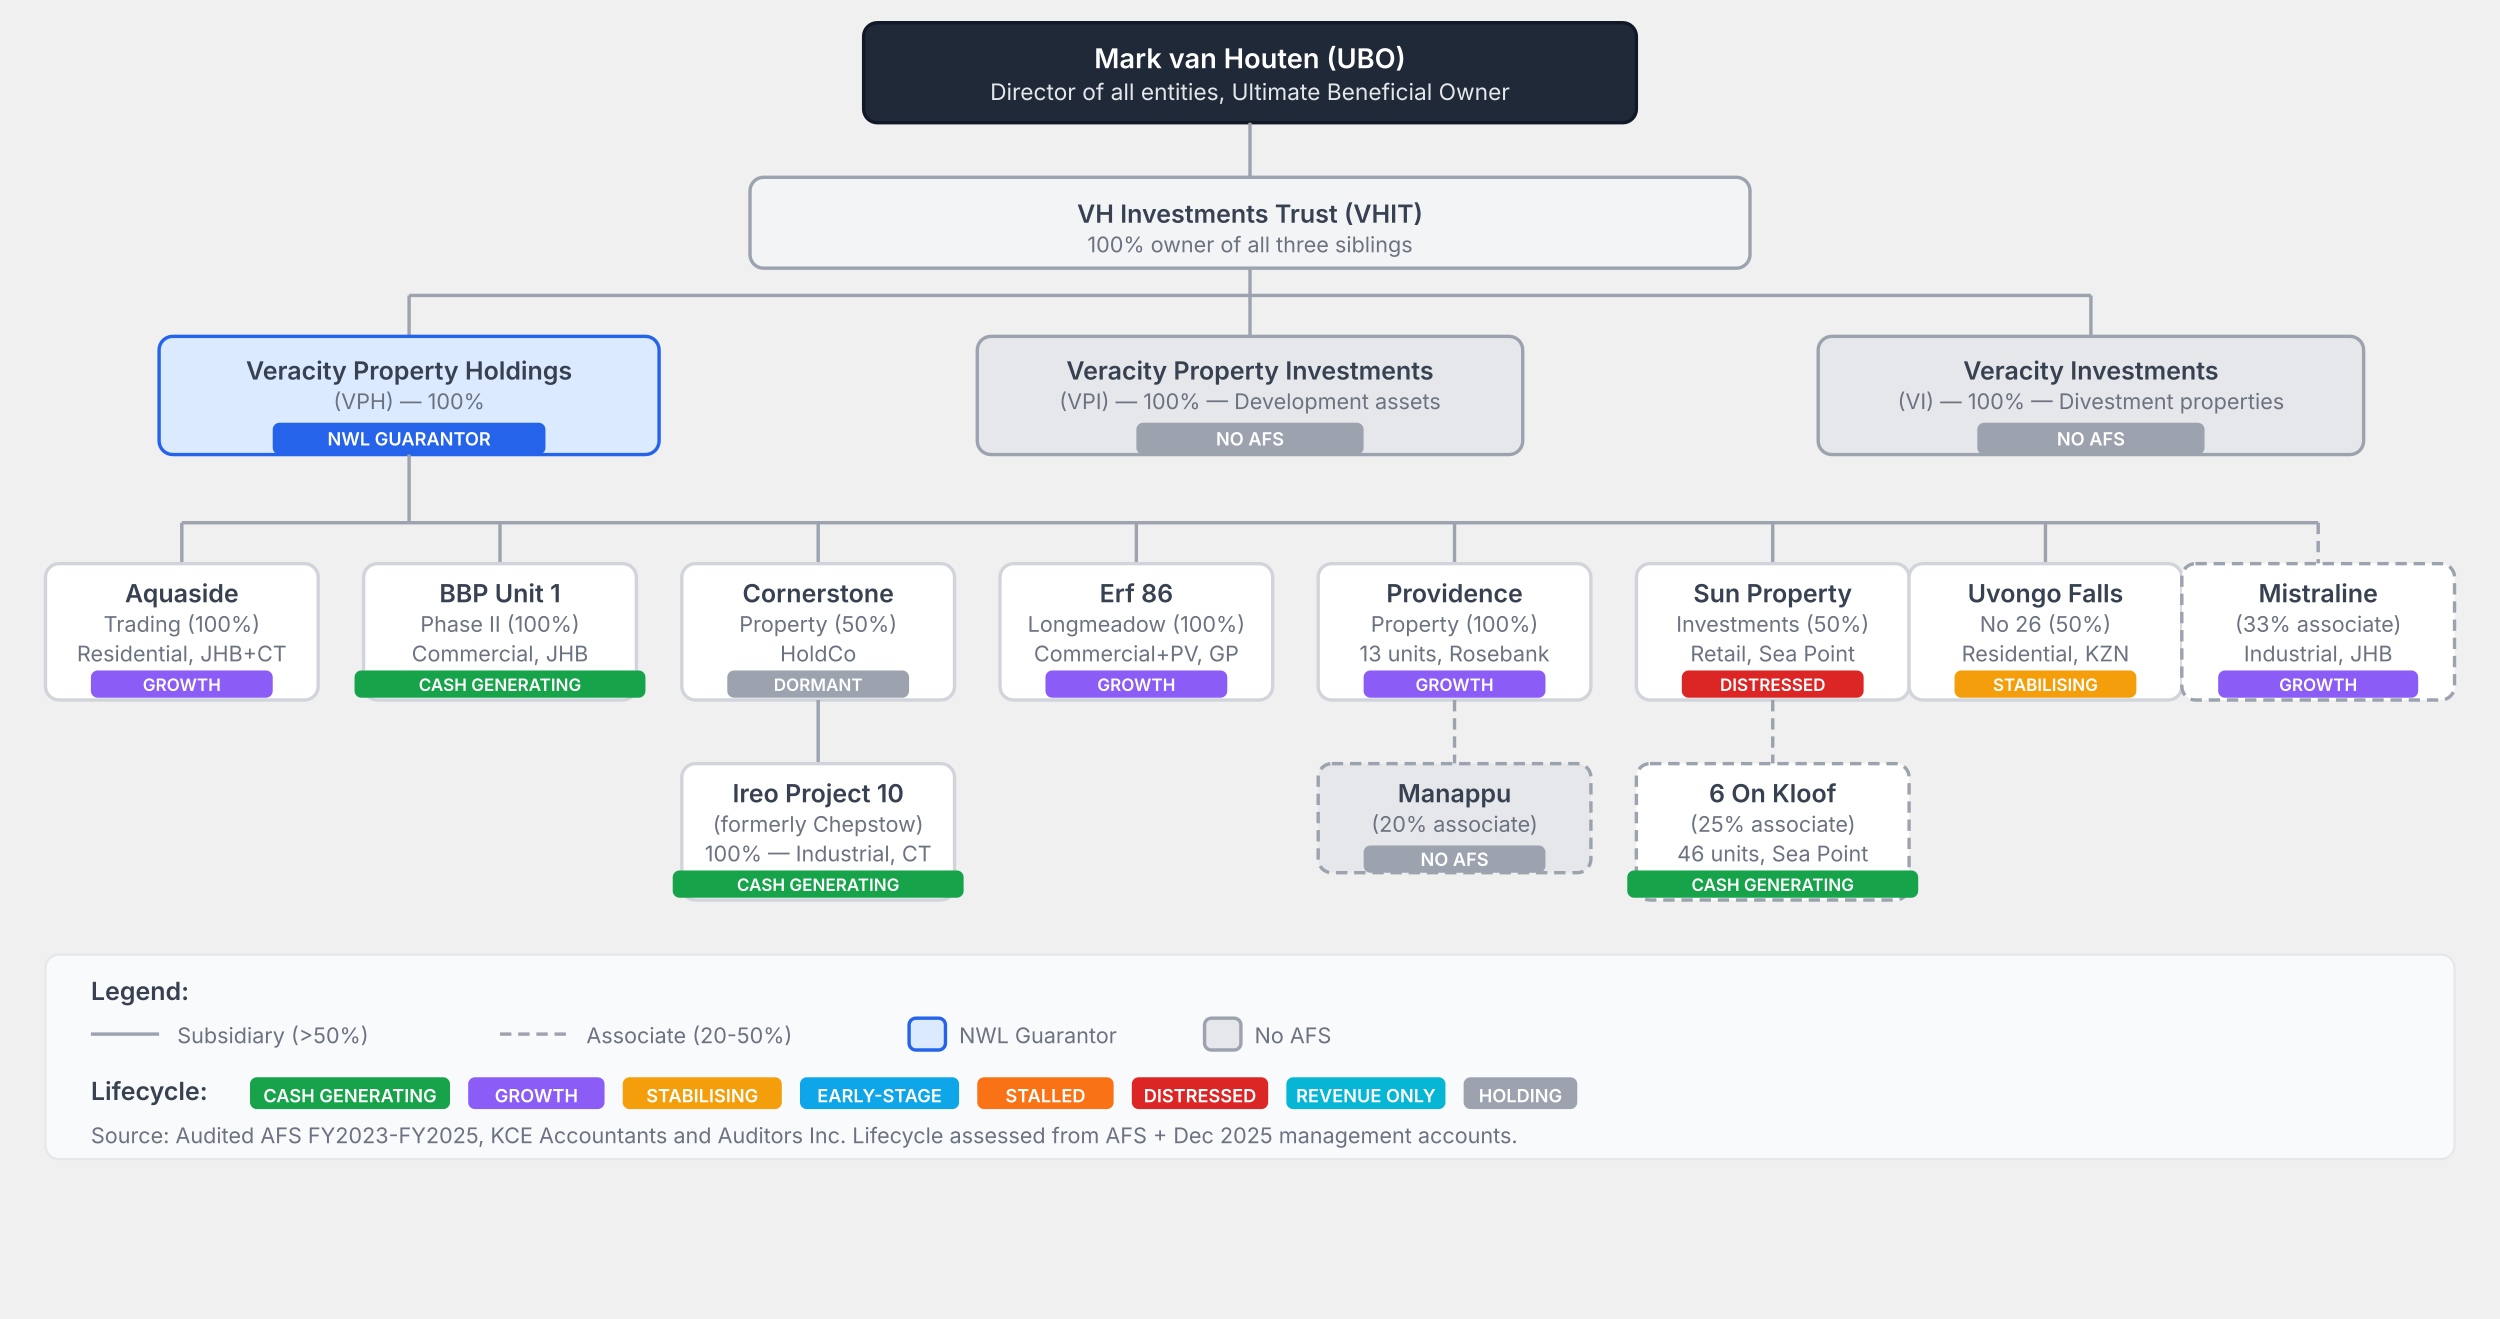
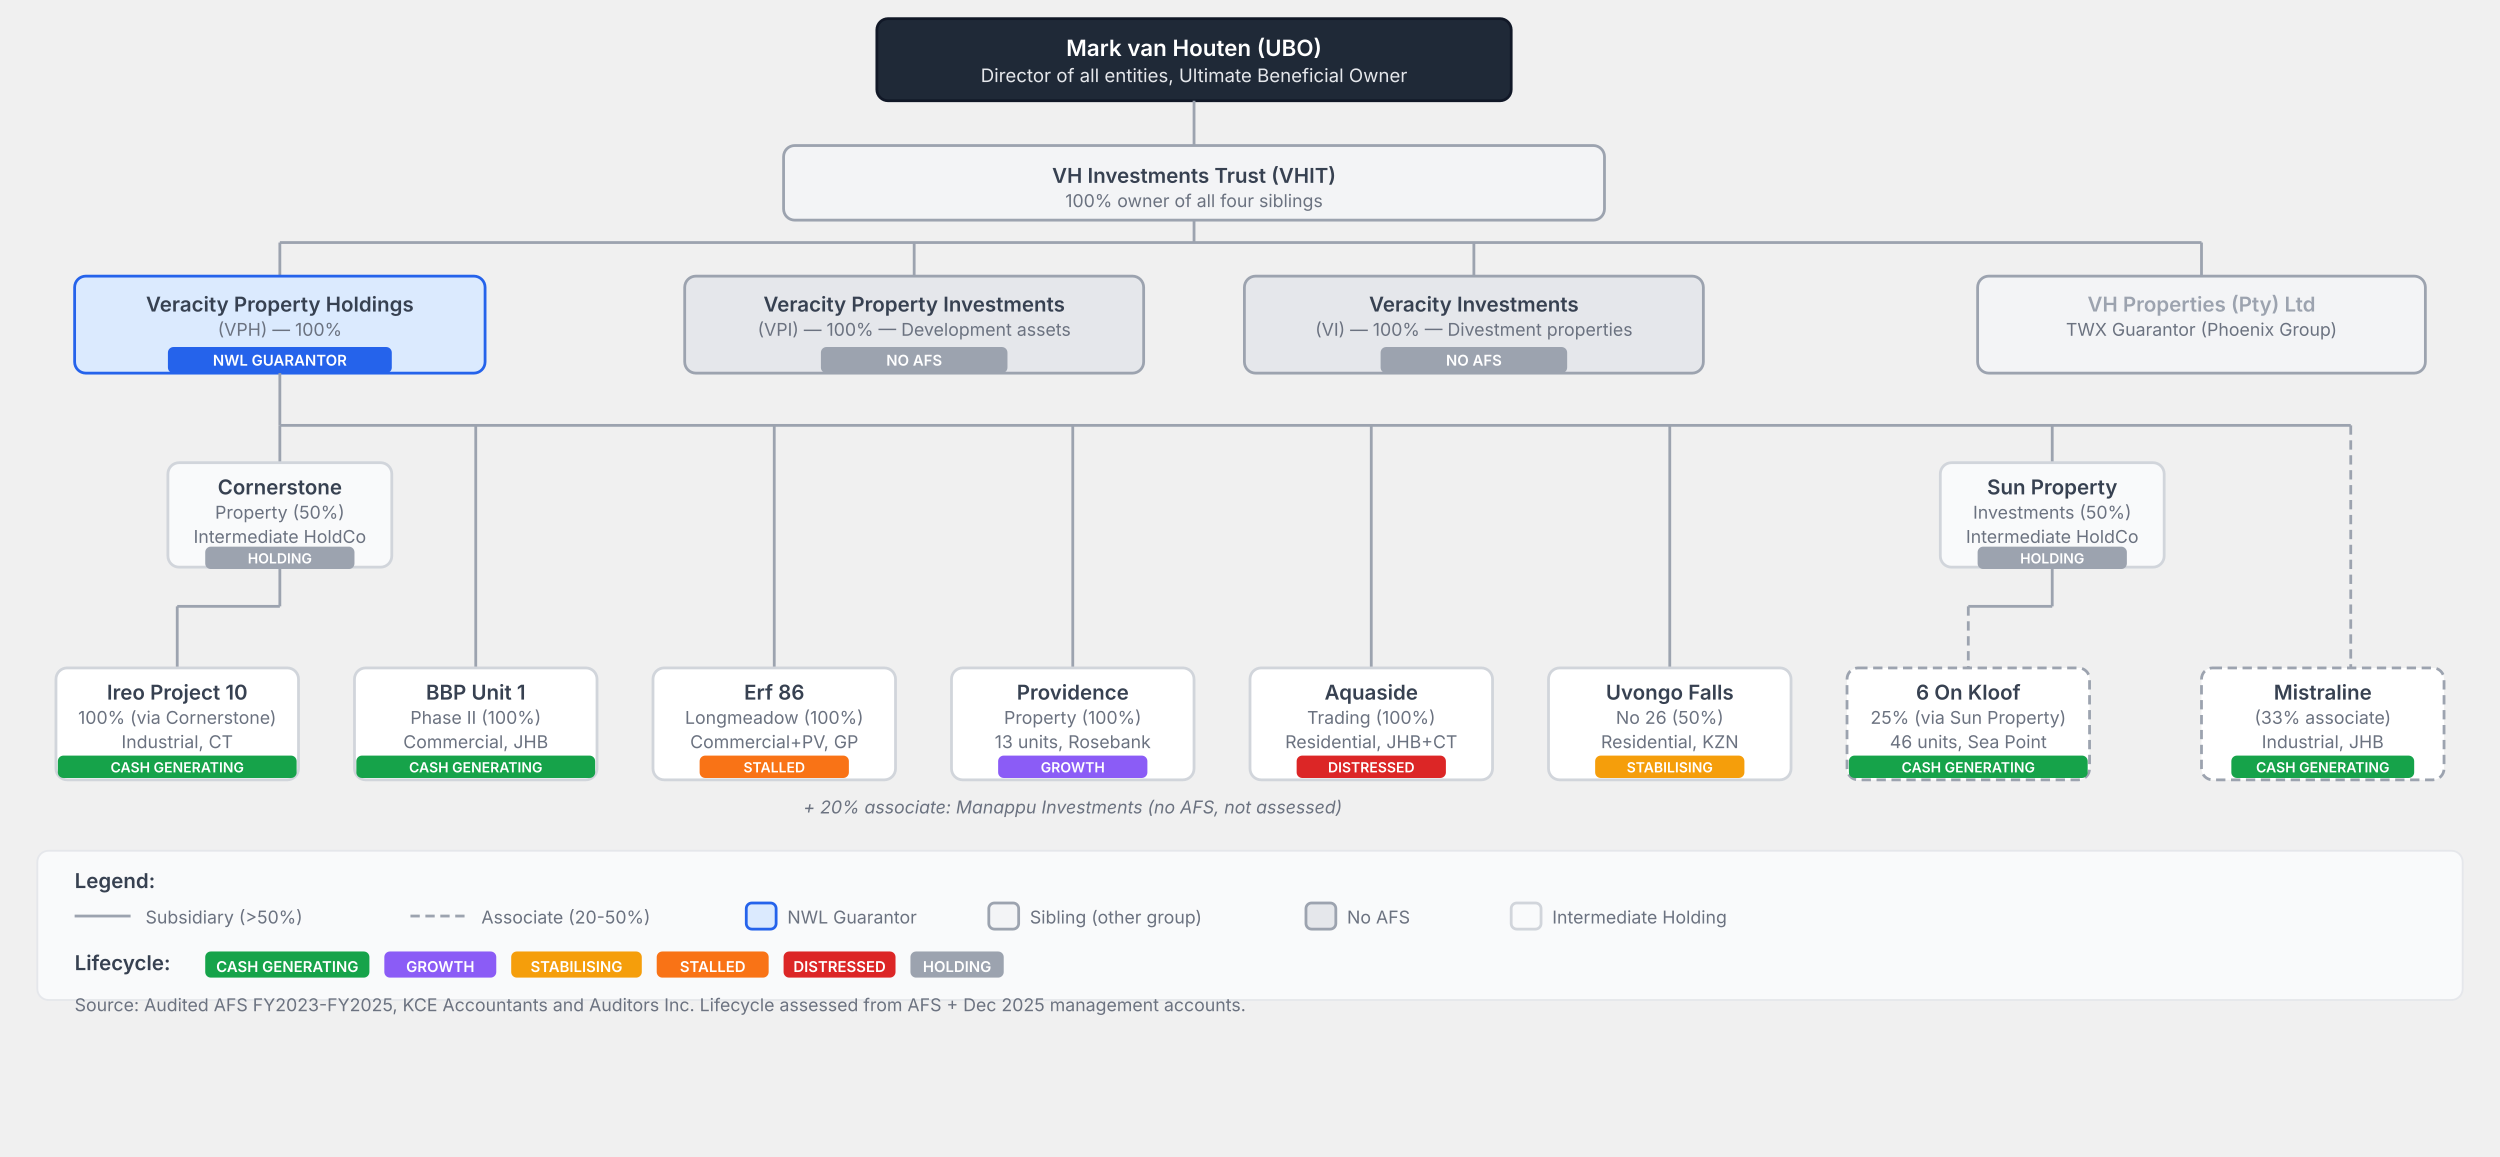
- <svg xmlns="http://www.w3.org/2000/svg" viewBox="0 0 1100 580" font-family="Inter, Segoe UI, Arial, sans-serif" font-size="12">
+ <svg xmlns="http://www.w3.org/2000/svg" viewBox="0 0 1340 620" font-family="Inter, Segoe UI, Arial, sans-serif" font-size="12">
  <defs>
    <style>
      .box { rx: 6; ry: 6; stroke-width: 1.5; }
-       .label { font-size: 11px; fill: #374151; }
      .label-bold { font-size: 11px; fill: #374151; font-weight: 600; }
      .label-sm { font-size: 9.5px; fill: #6B7280; }
      .label-white { font-size: 12px; fill: #FFFFFF; font-weight: 600; }
      .label-white-sm { font-size: 10px; fill: #E5E7EB; }
      .line-solid { stroke: #9CA3AF; stroke-width: 1.5; fill: none; }
      .line-dashed { stroke: #9CA3AF; stroke-width: 1.5; fill: none; stroke-dasharray: 5,3; }
      .tag { font-size: 8px; font-weight: 600; }
      .tag-lc { font-size: 7.5px; font-weight: 600; }
    </style>
  </defs>
-   <rect x="380" y="10" width="340" height="44" class="box" fill="#1F2937" stroke="#111827" />
-   <text x="550" y="30" text-anchor="middle" class="label-white">Mark van Houten (UBO)</text>
-   <text x="550" y="44" text-anchor="middle" class="label-white-sm">Director of all entities, Ultimate Beneficial Owner</text>
-   <line x1="550" y1="54" x2="550" y2="78" class="line-solid" />
-   <rect x="330" y="78" width="440" height="40" class="box" fill="#F3F4F6" stroke="#9CA3AF" />
-   <text x="550" y="98" text-anchor="middle" class="label-bold">VH Investments Trust (VHIT)</text>
-   <text x="550" y="111" text-anchor="middle" class="label-sm">100% owner of all three siblings</text>
-   <line x1="550" y1="118" x2="550" y2="130" class="line-solid" />
-   <line x1="180" y1="130" x2="920" y2="130" class="line-solid" />
-   <line x1="180" y1="130" x2="180" y2="148" class="line-solid" />
-   <line x1="550" y1="130" x2="550" y2="148" class="line-solid" />
-   <line x1="920" y1="130" x2="920" y2="148" class="line-solid" />
-   <rect x="70" y="148" width="220" height="52" class="box" fill="#DBEAFE" stroke="#2563EB" stroke-width="2" />
-   <text x="180" y="167" text-anchor="middle" class="label-bold" fill="#1E40AF">Veracity Property Holdings</text>
-   <text x="180" y="180" text-anchor="middle" class="label-sm">(VPH) — 100%</text>
-   <rect x="120" y="186" width="120" height="14" rx="3" fill="#2563EB" />
-   <text x="180" y="196" text-anchor="middle" class="tag" fill="white">NWL GUARANTOR</text>
-   <rect x="430" y="148" width="240" height="52" class="box" fill="#E5E7EB" stroke="#9CA3AF" />
-   <text x="550" y="167" text-anchor="middle" class="label-bold">Veracity Property Investments</text>
-   <text x="550" y="180" text-anchor="middle" class="label-sm">(VPI) — 100% — Development assets</text>
-   <rect x="500" y="186" width="100" height="14" rx="3" fill="#9CA3AF" />
-   <text x="550" y="196" text-anchor="middle" class="tag" fill="white">NO AFS</text>
-   <rect x="800" y="148" width="240" height="52" class="box" fill="#E5E7EB" stroke="#9CA3AF" />
-   <text x="920" y="167" text-anchor="middle" class="label-bold">Veracity Investments</text>
-   <text x="920" y="180" text-anchor="middle" class="label-sm">(VI) — 100% — Divestment properties</text>
-   <rect x="870" y="186" width="100" height="14" rx="3" fill="#9CA3AF" />
-   <text x="920" y="196" text-anchor="middle" class="tag" fill="white">NO AFS</text>
-   <line x1="180" y1="200" x2="180" y2="230" class="line-solid" />
-   <line x1="80" y1="230" x2="1020" y2="230" class="line-solid" />
-   <line x1="80" y1="230" x2="80" y2="248" class="line-solid" />
-   <line x1="220" y1="230" x2="220" y2="248" class="line-solid" />
-   <line x1="360" y1="230" x2="360" y2="248" class="line-solid" />
-   <line x1="500" y1="230" x2="500" y2="248" class="line-solid" />
-   <line x1="640" y1="230" x2="640" y2="248" class="line-solid" />
-   <line x1="780" y1="230" x2="780" y2="248" class="line-solid" />
-   <line x1="900" y1="230" x2="900" y2="248" class="line-solid" />
-   <line x1="1020" y1="230" x2="1020" y2="248" class="line-dashed" />
-   <rect x="20" y="248" width="120" height="60" class="box" fill="#FFFFFF" stroke="#D1D5DB" />
-   <text x="80" y="265" text-anchor="middle" class="label-bold">Aquaside</text>
-   <text x="80" y="278" text-anchor="middle" class="label-sm">Trading (100%)</text>
-   <text x="80" y="291" text-anchor="middle" class="label-sm">Residential, JHB+CT</text>
-   <rect x="40" y="295" width="80" height="12" rx="3" fill="#8B5CF6" />
-   <text x="80" y="304" text-anchor="middle" class="tag-lc" fill="white">GROWTH</text>
-   <rect x="160" y="248" width="120" height="60" class="box" fill="#FFFFFF" stroke="#D1D5DB" />
-   <text x="220" y="265" text-anchor="middle" class="label-bold">BBP Unit 1</text>
-   <text x="220" y="278" text-anchor="middle" class="label-sm">Phase II (100%)</text>
-   <text x="220" y="291" text-anchor="middle" class="label-sm">Commercial, JHB</text>
-   <rect x="156" y="295" width="128" height="12" rx="3" fill="#16A34A" />
-   <text x="220" y="304" text-anchor="middle" class="tag-lc" fill="white">CASH GENERATING</text>
-   <rect x="300" y="248" width="120" height="60" class="box" fill="#FFFFFF" stroke="#D1D5DB" />
-   <text x="360" y="265" text-anchor="middle" class="label-bold">Cornerstone</text>
-   <text x="360" y="278" text-anchor="middle" class="label-sm">Property (50%)</text>
-   <text x="360" y="291" text-anchor="middle" class="label-sm">HoldCo</text>
-   <rect x="320" y="295" width="80" height="12" rx="3" fill="#9CA3AF" />
-   <text x="360" y="304" text-anchor="middle" class="tag-lc" fill="white">DORMANT</text>
-   <rect x="440" y="248" width="120" height="60" class="box" fill="#FFFFFF" stroke="#D1D5DB" />
-   <text x="500" y="265" text-anchor="middle" class="label-bold">Erf 86</text>
-   <text x="500" y="278" text-anchor="middle" class="label-sm">Longmeadow (100%)</text>
-   <text x="500" y="291" text-anchor="middle" class="label-sm">Commercial+PV, GP</text>
-   <rect x="460" y="295" width="80" height="12" rx="3" fill="#8B5CF6" />
-   <text x="500" y="304" text-anchor="middle" class="tag-lc" fill="white">GROWTH</text>
-   <rect x="580" y="248" width="120" height="60" class="box" fill="#FFFFFF" stroke="#D1D5DB" />
-   <text x="640" y="265" text-anchor="middle" class="label-bold">Providence</text>
-   <text x="640" y="278" text-anchor="middle" class="label-sm">Property (100%)</text>
-   <text x="640" y="291" text-anchor="middle" class="label-sm">13 units, Rosebank</text>
-   <rect x="600" y="295" width="80" height="12" rx="3" fill="#8B5CF6" />
-   <text x="640" y="304" text-anchor="middle" class="tag-lc" fill="white">GROWTH</text>
-   <rect x="720" y="248" width="120" height="60" class="box" fill="#FFFFFF" stroke="#D1D5DB" />
-   <text x="780" y="265" text-anchor="middle" class="label-bold">Sun Property</text>
-   <text x="780" y="278" text-anchor="middle" class="label-sm">Investments (50%)</text>
-   <text x="780" y="291" text-anchor="middle" class="label-sm">Retail, Sea Point</text>
-   <rect x="740" y="295" width="80" height="12" rx="3" fill="#DC2626" />
-   <text x="780" y="304" text-anchor="middle" class="tag-lc" fill="white">DISTRESSED</text>
-   <rect x="840" y="248" width="120" height="60" class="box" fill="#FFFFFF" stroke="#D1D5DB" />
-   <text x="900" y="265" text-anchor="middle" class="label-bold">Uvongo Falls</text>
-   <text x="900" y="278" text-anchor="middle" class="label-sm">No 26 (50%)</text>
-   <text x="900" y="291" text-anchor="middle" class="label-sm">Residential, KZN</text>
-   <rect x="860" y="295" width="80" height="12" rx="3" fill="#F59E0B" />
-   <text x="900" y="304" text-anchor="middle" class="tag-lc" fill="white">STABILISING</text>
-   <rect x="960" y="248" width="120" height="60" class="box" fill="#FFFFFF" stroke="#9CA3AF" stroke-dasharray="5,3" />
-   <text x="1020" y="265" text-anchor="middle" class="label-bold">Mistraline</text>
-   <text x="1020" y="278" text-anchor="middle" class="label-sm">(33% associate)</text>
-   <text x="1020" y="291" text-anchor="middle" class="label-sm">Industrial, JHB</text>
-   <rect x="976" y="295" width="88" height="12" rx="3" fill="#8B5CF6" />
-   <text x="1020" y="304" text-anchor="middle" class="tag-lc" fill="white">GROWTH</text>
-   <line x1="360" y1="308" x2="360" y2="336" class="line-solid" />
-   <rect x="300" y="336" width="120" height="60" class="box" fill="#FFFFFF" stroke="#D1D5DB" />
-   <text x="360" y="353" text-anchor="middle" class="label-bold">Ireo Project 10</text>
-   <text x="360" y="366" text-anchor="middle" class="label-sm">(formerly Chepstow)</text>
-   <text x="360" y="379" text-anchor="middle" class="label-sm">100% — Industrial, CT</text>
-   <rect x="296" y="383" width="128" height="12" rx="3" fill="#16A34A" />
-   <text x="360" y="392" text-anchor="middle" class="tag-lc" fill="white">CASH GENERATING</text>
-   <line x1="640" y1="308" x2="640" y2="336" class="line-dashed" />
-   <rect x="580" y="336" width="120" height="48" class="box" fill="#E5E7EB" stroke="#9CA3AF" stroke-dasharray="5,3" />
-   <text x="640" y="353" text-anchor="middle" class="label-bold">Manappu</text>
-   <text x="640" y="366" text-anchor="middle" class="label-sm">(20% associate)</text>
-   <rect x="600" y="372" width="80" height="12" rx="3" fill="#9CA3AF" />
-   <text x="640" y="381" text-anchor="middle" class="tag" fill="white">NO AFS</text>
-   <line x1="780" y1="308" x2="780" y2="336" class="line-dashed" />
-   <rect x="720" y="336" width="120" height="60" class="box" fill="#FFFFFF" stroke="#9CA3AF" stroke-dasharray="5,3" />
-   <text x="780" y="353" text-anchor="middle" class="label-bold">6 On Kloof</text>
-   <text x="780" y="366" text-anchor="middle" class="label-sm">(25% associate)</text>
-   <text x="780" y="379" text-anchor="middle" class="label-sm">46 units, Sea Point</text>
-   <rect x="716" y="383" width="128" height="12" rx="3" fill="#16A34A" />
-   <text x="780" y="392" text-anchor="middle" class="tag-lc" fill="white">CASH GENERATING</text>
-   <rect x="20" y="420" width="1060" height="90" rx="6" fill="#F9FAFB" stroke="#E5E7EB" />
-   <text x="40" y="440" class="label-bold" font-size="11">Legend:</text>
-   <line x1="40" y1="455" x2="70" y2="455" class="line-solid" />
-   <text x="78" y="459" class="label-sm">Subsidiary (&gt;50%)</text>
-   <line x1="220" y1="455" x2="250" y2="455" class="line-dashed" />
-   <text x="258" y="459" class="label-sm">Associate (20-50%)</text>
-   <rect x="400" y="448" width="16" height="14" rx="3" fill="#DBEAFE" stroke="#2563EB" stroke-width="1.5" />
-   <text x="422" y="459" class="label-sm">NWL Guarantor</text>
-   <rect x="530" y="448" width="16" height="14" rx="3" fill="#E5E7EB" stroke="#9CA3AF" stroke-width="1.5" />
-   <text x="552" y="459" class="label-sm">No AFS</text>
-   <text x="40" y="484" class="label-bold" font-size="11">Lifecycle:</text>
-   <rect x="110" y="474" width="88" height="14" rx="3" fill="#16A34A" />
-   <text x="154" y="485" text-anchor="middle" class="tag" fill="white">CASH GENERATING</text>
-   <rect x="206" y="474" width="60" height="14" rx="3" fill="#8B5CF6" />
-   <text x="236" y="485" text-anchor="middle" class="tag" fill="white">GROWTH</text>
-   <rect x="274" y="474" width="70" height="14" rx="3" fill="#F59E0B" />
-   <text x="309" y="485" text-anchor="middle" class="tag" fill="white">STABILISING</text>
-   <rect x="352" y="474" width="70" height="14" rx="3" fill="#0EA5E9" />
-   <text x="387" y="485" text-anchor="middle" class="tag" fill="white">EARLY-STAGE</text>
-   <rect x="430" y="474" width="60" height="14" rx="3" fill="#F97316" />
-   <text x="460" y="485" text-anchor="middle" class="tag" fill="white">STALLED</text>
-   <rect x="498" y="474" width="60" height="14" rx="3" fill="#DC2626" />
-   <text x="528" y="485" text-anchor="middle" class="tag" fill="white">DISTRESSED</text>
-   <rect x="566" y="474" width="70" height="14" rx="3" fill="#06B6D4" />
-   <text x="601" y="485" text-anchor="middle" class="tag" fill="white">REVENUE ONLY</text>
-   <rect x="644" y="474" width="50" height="14" rx="3" fill="#9CA3AF" />
-   <text x="669" y="485" text-anchor="middle" class="tag" fill="white">HOLDING</text>
-   <text x="40" y="503" class="label-sm">Source: Audited AFS FY2023-FY2025, KCE Accountants and Auditors Inc. Lifecycle assessed from AFS + Dec 2025 management accounts.</text>
+   <rect x="470" y="10" width="340" height="44" class="box" fill="#1F2937" stroke="#111827" />
+   <text x="640" y="30" text-anchor="middle" class="label-white">Mark van Houten (UBO)</text>
+   <text x="640" y="44" text-anchor="middle" class="label-white-sm">Director of all entities, Ultimate Beneficial Owner</text>
+   <line x1="640" y1="54" x2="640" y2="78" class="line-solid" />
+   <rect x="420" y="78" width="440" height="40" class="box" fill="#F3F4F6" stroke="#9CA3AF" />
+   <text x="640" y="98" text-anchor="middle" class="label-bold">VH Investments Trust (VHIT)</text>
+   <text x="640" y="111" text-anchor="middle" class="label-sm">100% owner of all four siblings</text>
+   <line x1="640" y1="118" x2="640" y2="130" class="line-solid" />
+   <line x1="150" y1="130" x2="1180" y2="130" class="line-solid" />
+   <line x1="150" y1="130" x2="150" y2="148" class="line-solid" />
+   <line x1="490" y1="130" x2="490" y2="148" class="line-solid" />
+   <line x1="790" y1="130" x2="790" y2="148" class="line-solid" />
+   <line x1="1180" y1="130" x2="1180" y2="148" class="line-solid" />
+   <rect x="40" y="148" width="220" height="52" class="box" fill="#DBEAFE" stroke="#2563EB" stroke-width="2" />
+   <text x="150" y="167" text-anchor="middle" class="label-bold" fill="#1E40AF">Veracity Property Holdings</text>
+   <text x="150" y="180" text-anchor="middle" class="label-sm">(VPH) — 100%</text>
+   <rect x="90" y="186" width="120" height="14" rx="3" fill="#2563EB" />
+   <text x="150" y="196" text-anchor="middle" class="tag" fill="white">NWL GUARANTOR</text>
+   <rect x="367" y="148" width="246" height="52" class="box" fill="#E5E7EB" stroke="#9CA3AF" />
+   <text x="490" y="167" text-anchor="middle" class="label-bold">Veracity Property Investments</text>
+   <text x="490" y="180" text-anchor="middle" class="label-sm">(VPI) — 100% — Development assets</text>
+   <rect x="440" y="186" width="100" height="14" rx="3" fill="#9CA3AF" />
+   <text x="490" y="196" text-anchor="middle" class="tag" fill="white">NO AFS</text>
+   <rect x="667" y="148" width="246" height="52" class="box" fill="#E5E7EB" stroke="#9CA3AF" />
+   <text x="790" y="167" text-anchor="middle" class="label-bold">Veracity Investments</text>
+   <text x="790" y="180" text-anchor="middle" class="label-sm">(VI) — 100% — Divestment properties</text>
+   <rect x="740" y="186" width="100" height="14" rx="3" fill="#9CA3AF" />
+   <text x="790" y="196" text-anchor="middle" class="tag" fill="white">NO AFS</text>
+   <rect x="1060" y="148" width="240" height="52" class="box" fill="#F3F4F6" stroke="#9CA3AF" />
+   <text x="1180" y="167" text-anchor="middle" class="label-bold" style="fill:#9CA3AF">VH Properties (Pty) Ltd</text>
+   <text x="1180" y="180" text-anchor="middle" class="label-sm">TWX Guarantor (Phoenix Group)</text>
+   <line x1="150" y1="200" x2="150" y2="228" class="line-solid" />
+   <line x1="150" y1="228" x2="1260" y2="228" class="line-solid" />
+   <line x1="150" y1="228" x2="150" y2="248" class="line-solid" />
+   <rect x="90" y="248" width="120" height="56" class="box" fill="#F9FAFB" stroke="#D1D5DB" />
+   <text x="150" y="265" text-anchor="middle" class="label-bold">Cornerstone</text>
+   <text x="150" y="278" text-anchor="middle" class="label-sm">Property (50%)</text>
+   <text x="150" y="291" text-anchor="middle" class="label-sm">Intermediate HoldCo</text>
+   <rect x="110" y="293" width="80" height="12" rx="3" fill="#9CA3AF" />
+   <text x="150" y="302" text-anchor="middle" class="tag-lc" fill="white">HOLDING</text>
+   <line x1="1100" y1="228" x2="1100" y2="248" class="line-solid" />
+   <rect x="1040" y="248" width="120" height="56" class="box" fill="#F9FAFB" stroke="#D1D5DB" />
+   <text x="1100" y="265" text-anchor="middle" class="label-bold">Sun Property</text>
+   <text x="1100" y="278" text-anchor="middle" class="label-sm">Investments (50%)</text>
+   <text x="1100" y="291" text-anchor="middle" class="label-sm">Intermediate HoldCo</text>
+   <rect x="1060" y="293" width="80" height="12" rx="3" fill="#9CA3AF" />
+   <text x="1100" y="302" text-anchor="middle" class="tag-lc" fill="white">HOLDING</text>
+   <line x1="150" y1="304" x2="150" y2="325" class="line-solid" />
+   <line x1="95" y1="325" x2="150" y2="325" class="line-solid" />
+   <line x1="95" y1="325" x2="95" y2="358" class="line-solid" />
+   <line x1="255" y1="228" x2="255" y2="358" class="line-solid" />
+   <line x1="415" y1="228" x2="415" y2="358" class="line-solid" />
+   <line x1="575" y1="228" x2="575" y2="358" class="line-solid" />
+   <line x1="735" y1="228" x2="735" y2="358" class="line-solid" />
+   <line x1="895" y1="228" x2="895" y2="358" class="line-solid" />
+   <line x1="1100" y1="304" x2="1100" y2="325" class="line-solid" />
+   <line x1="1055" y1="325" x2="1100" y2="325" class="line-solid" />
+   <line x1="1055" y1="325" x2="1055" y2="358" class="line-dashed" />
+   <line x1="1260" y1="228" x2="1260" y2="358" class="line-dashed" />
+   <rect x="30" y="358" width="130" height="60" class="box" fill="#FFFFFF" stroke="#D1D5DB" />
+   <text x="95" y="375" text-anchor="middle" class="label-bold">Ireo Project 10</text>
+   <text x="95" y="388" text-anchor="middle" class="label-sm">100% (via Cornerstone)</text>
+   <text x="95" y="401" text-anchor="middle" class="label-sm">Industrial, CT</text>
+   <rect x="31" y="405" width="128" height="12" rx="3" fill="#16A34A" />
+   <text x="95" y="414" text-anchor="middle" class="tag-lc" fill="white">CASH GENERATING</text>
+   <rect x="190" y="358" width="130" height="60" class="box" fill="#FFFFFF" stroke="#D1D5DB" />
+   <text x="255" y="375" text-anchor="middle" class="label-bold">BBP Unit 1</text>
+   <text x="255" y="388" text-anchor="middle" class="label-sm">Phase II (100%)</text>
+   <text x="255" y="401" text-anchor="middle" class="label-sm">Commercial, JHB</text>
+   <rect x="191" y="405" width="128" height="12" rx="3" fill="#16A34A" />
+   <text x="255" y="414" text-anchor="middle" class="tag-lc" fill="white">CASH GENERATING</text>
+   <rect x="350" y="358" width="130" height="60" class="box" fill="#FFFFFF" stroke="#D1D5DB" />
+   <text x="415" y="375" text-anchor="middle" class="label-bold">Erf 86</text>
+   <text x="415" y="388" text-anchor="middle" class="label-sm">Longmeadow (100%)</text>
+   <text x="415" y="401" text-anchor="middle" class="label-sm">Commercial+PV, GP</text>
+   <rect x="375" y="405" width="80" height="12" rx="3" fill="#F97316" />
+   <text x="415" y="414" text-anchor="middle" class="tag-lc" fill="white">STALLED</text>
+   <rect x="510" y="358" width="130" height="60" class="box" fill="#FFFFFF" stroke="#D1D5DB" />
+   <text x="575" y="375" text-anchor="middle" class="label-bold">Providence</text>
+   <text x="575" y="388" text-anchor="middle" class="label-sm">Property (100%)</text>
+   <text x="575" y="401" text-anchor="middle" class="label-sm">13 units, Rosebank</text>
+   <rect x="535" y="405" width="80" height="12" rx="3" fill="#8B5CF6" />
+   <text x="575" y="414" text-anchor="middle" class="tag-lc" fill="white">GROWTH</text>
+   <rect x="670" y="358" width="130" height="60" class="box" fill="#FFFFFF" stroke="#D1D5DB" />
+   <text x="735" y="375" text-anchor="middle" class="label-bold">Aquaside</text>
+   <text x="735" y="388" text-anchor="middle" class="label-sm">Trading (100%)</text>
+   <text x="735" y="401" text-anchor="middle" class="label-sm">Residential, JHB+CT</text>
+   <rect x="695" y="405" width="80" height="12" rx="3" fill="#DC2626" />
+   <text x="735" y="414" text-anchor="middle" class="tag-lc" fill="white">DISTRESSED</text>
+   <rect x="830" y="358" width="130" height="60" class="box" fill="#FFFFFF" stroke="#D1D5DB" />
+   <text x="895" y="375" text-anchor="middle" class="label-bold">Uvongo Falls</text>
+   <text x="895" y="388" text-anchor="middle" class="label-sm">No 26 (50%)</text>
+   <text x="895" y="401" text-anchor="middle" class="label-sm">Residential, KZN</text>
+   <rect x="855" y="405" width="80" height="12" rx="3" fill="#F59E0B" />
+   <text x="895" y="414" text-anchor="middle" class="tag-lc" fill="white">STABILISING</text>
+   <rect x="990" y="358" width="130" height="60" class="box" fill="#FFFFFF" stroke="#9CA3AF" stroke-dasharray="5,3" />
+   <text x="1055" y="375" text-anchor="middle" class="label-bold">6 On Kloof</text>
+   <text x="1055" y="388" text-anchor="middle" class="label-sm">25% (via Sun Property)</text>
+   <text x="1055" y="401" text-anchor="middle" class="label-sm">46 units, Sea Point</text>
+   <rect x="991" y="405" width="128" height="12" rx="3" fill="#16A34A" />
+   <text x="1055" y="414" text-anchor="middle" class="tag-lc" fill="white">CASH GENERATING</text>
+   <rect x="1180" y="358" width="130" height="60" class="box" fill="#FFFFFF" stroke="#9CA3AF" stroke-dasharray="5,3" />
+   <text x="1245" y="375" text-anchor="middle" class="label-bold">Mistraline</text>
+   <text x="1245" y="388" text-anchor="middle" class="label-sm">(33% associate)</text>
+   <text x="1245" y="401" text-anchor="middle" class="label-sm">Industrial, JHB</text>
+   <rect x="1196" y="405" width="98" height="12" rx="3" fill="#16A34A" />
+   <text x="1245" y="414" text-anchor="middle" class="tag-lc" fill="white">CASH GENERATING</text>
+   <text x="575" y="436" text-anchor="middle" class="label-sm" style="font-style:italic">+ 20% associate: Manappu Investments (no AFS, not assessed)</text>
+   <rect x="20" y="456" width="1300" height="80" rx="6" fill="#F9FAFB" stroke="#E5E7EB" />
+   <text x="40" y="476" class="label-bold" font-size="11">Legend:</text>
+   <line x1="40" y1="491" x2="70" y2="491" class="line-solid" />
+   <text x="78" y="495" class="label-sm">Subsidiary (&gt;50%)</text>
+   <line x1="220" y1="491" x2="250" y2="491" class="line-dashed" />
+   <text x="258" y="495" class="label-sm">Associate (20-50%)</text>
+   <rect x="400" y="484" width="16" height="14" rx="3" fill="#DBEAFE" stroke="#2563EB" stroke-width="1.5" />
+   <text x="422" y="495" class="label-sm">NWL Guarantor</text>
+   <rect x="530" y="484" width="16" height="14" rx="3" fill="#F3F4F6" stroke="#9CA3AF" stroke-width="1.5" />
+   <text x="552" y="495" class="label-sm">Sibling (other group)</text>
+   <rect x="700" y="484" width="16" height="14" rx="3" fill="#E5E7EB" stroke="#9CA3AF" stroke-width="1.5" />
+   <text x="722" y="495" class="label-sm">No AFS</text>
+   <rect x="810" y="484" width="16" height="14" rx="3" fill="#F9FAFB" stroke="#D1D5DB" stroke-width="1.5" />
+   <text x="832" y="495" class="label-sm">Intermediate Holding</text>
+   <text x="40" y="520" class="label-bold" font-size="11">Lifecycle:</text>
+   <rect x="110" y="510" width="88" height="14" rx="3" fill="#16A34A" />
+   <text x="154" y="521" text-anchor="middle" class="tag" fill="white">CASH GENERATING</text>
+   <rect x="206" y="510" width="60" height="14" rx="3" fill="#8B5CF6" />
+   <text x="236" y="521" text-anchor="middle" class="tag" fill="white">GROWTH</text>
+   <rect x="274" y="510" width="70" height="14" rx="3" fill="#F59E0B" />
+   <text x="309" y="521" text-anchor="middle" class="tag" fill="white">STABILISING</text>
+   <rect x="352" y="510" width="60" height="14" rx="3" fill="#F97316" />
+   <text x="382" y="521" text-anchor="middle" class="tag" fill="white">STALLED</text>
+   <rect x="420" y="510" width="60" height="14" rx="3" fill="#DC2626" />
+   <text x="450" y="521" text-anchor="middle" class="tag" fill="white">DISTRESSED</text>
+   <rect x="488" y="510" width="50" height="14" rx="3" fill="#9CA3AF" />
+   <text x="513" y="521" text-anchor="middle" class="tag" fill="white">HOLDING</text>
+   <text x="40" y="530" class="label-sm" dy="12">Source: Audited AFS FY2023-FY2025, KCE Accountants and Auditors Inc. Lifecycle assessed from AFS + Dec 2025 management accounts.</text>
</svg>
